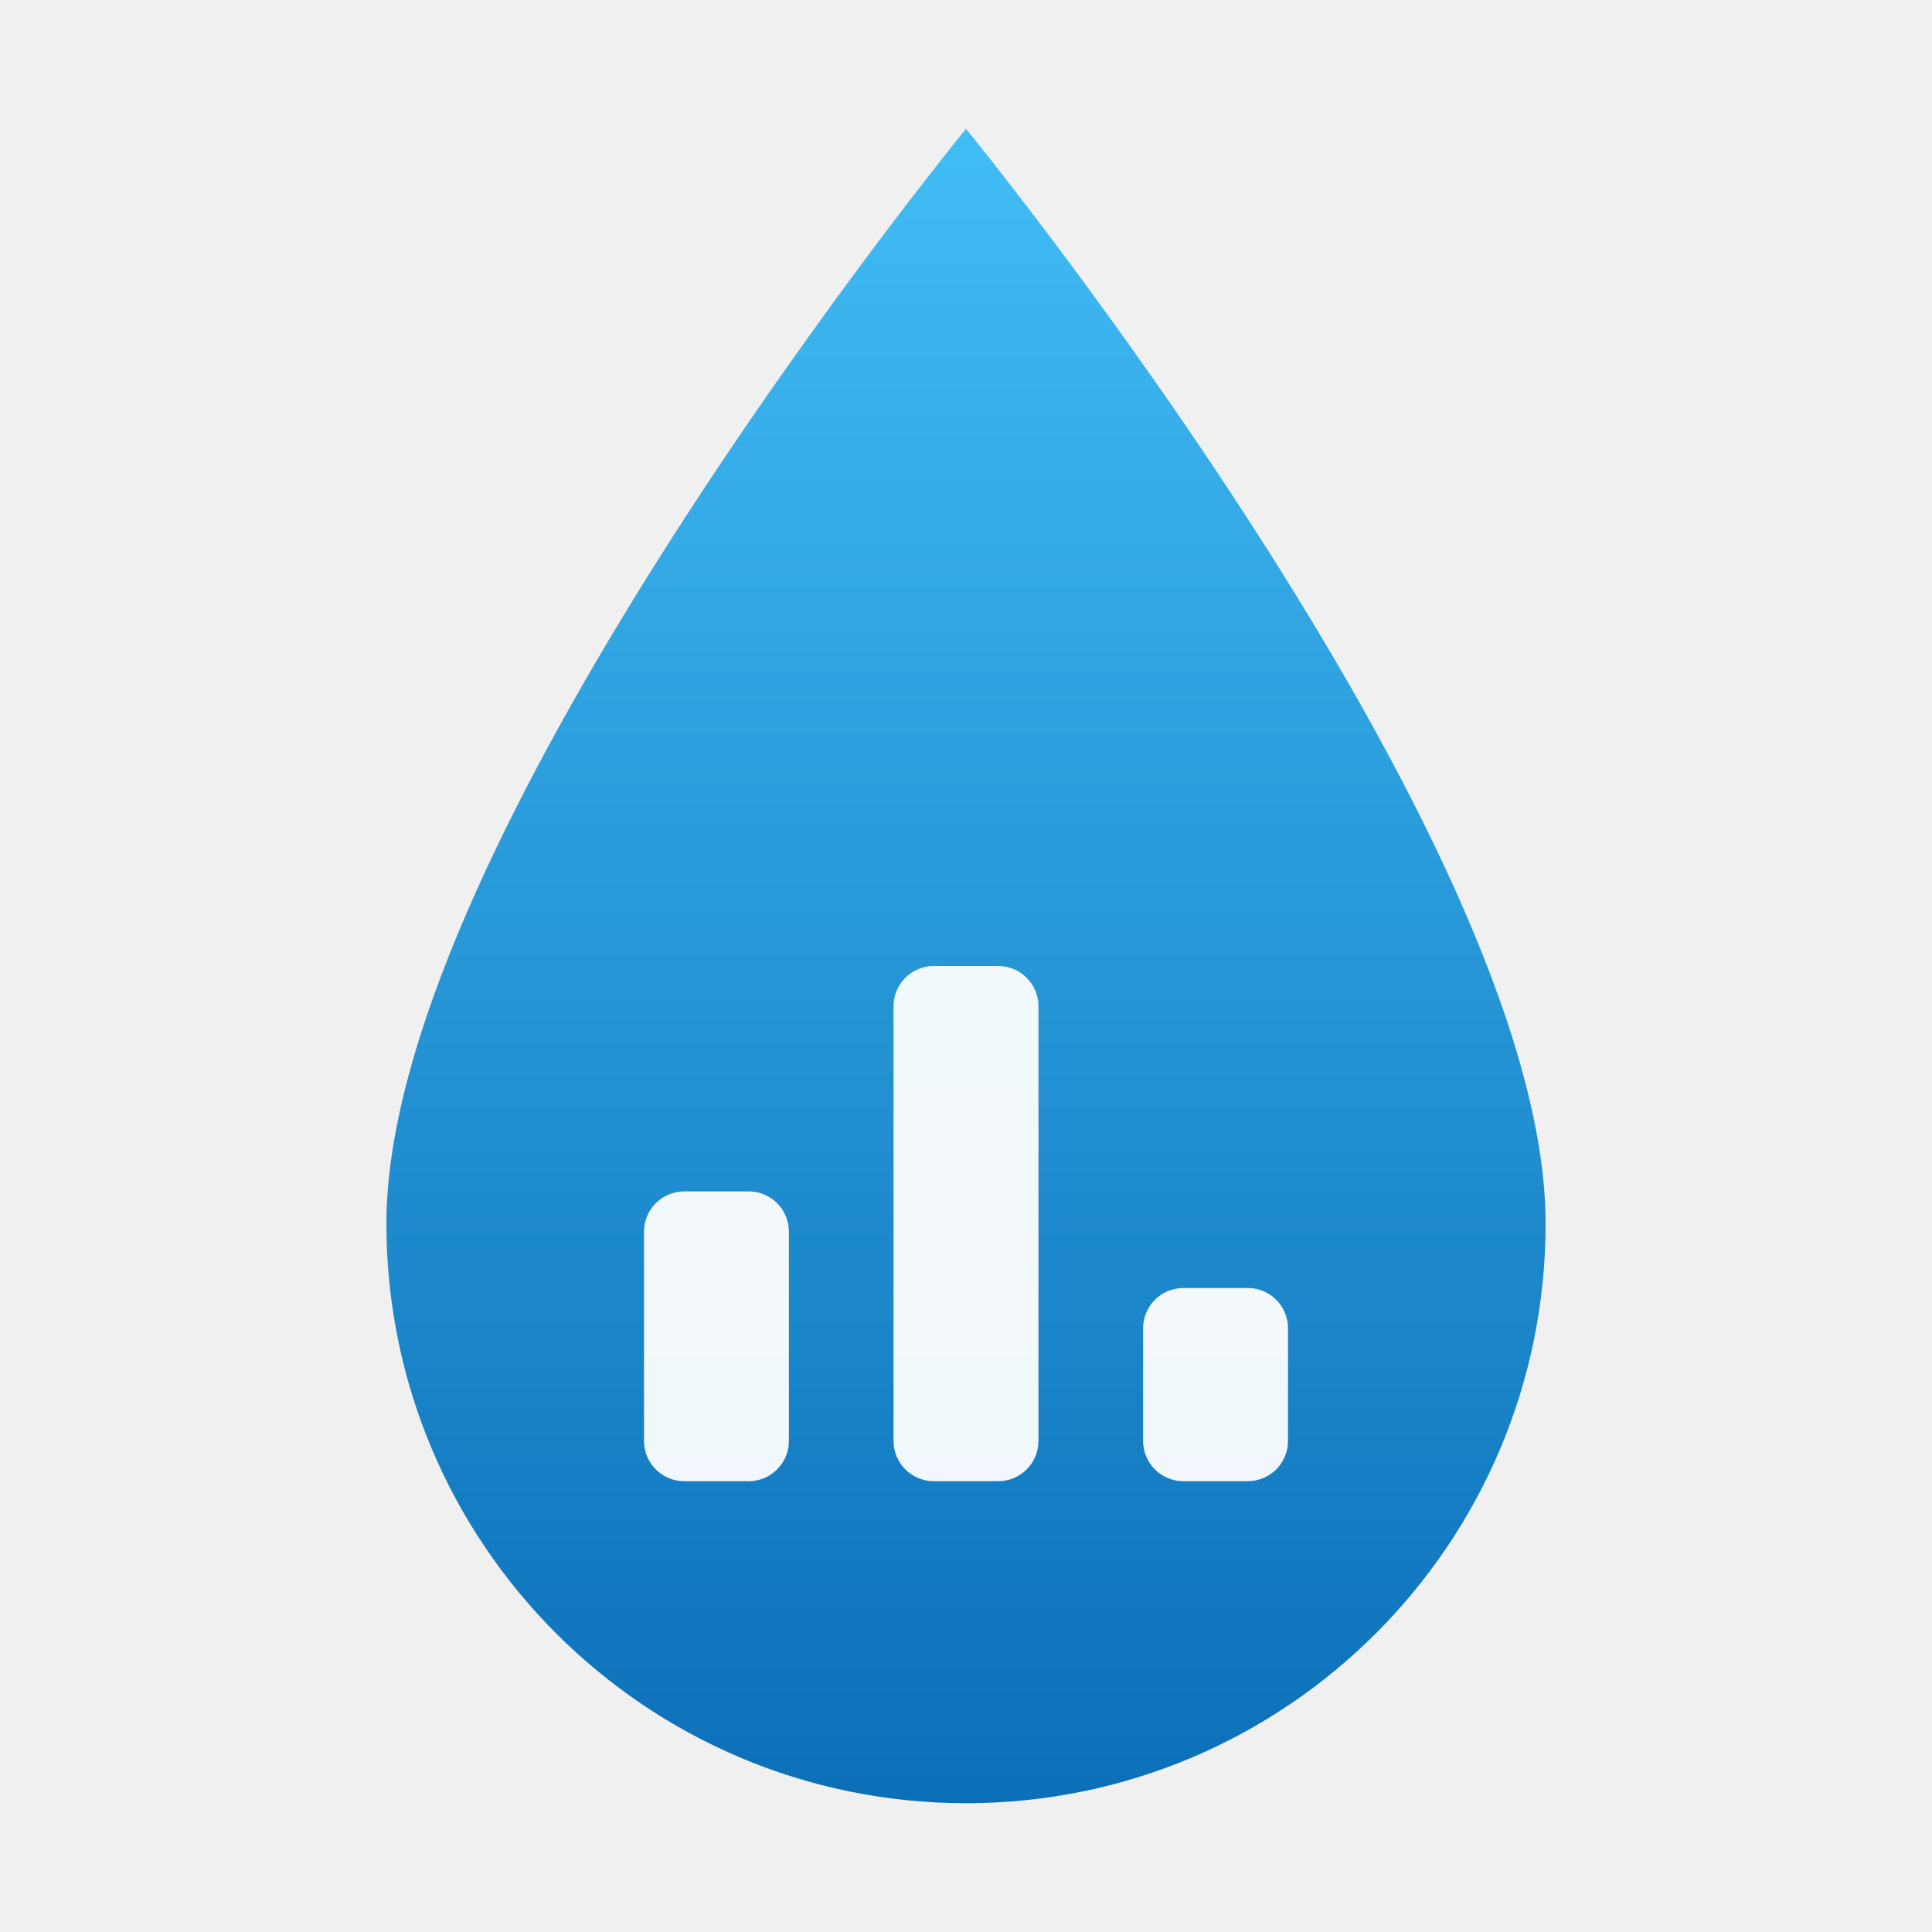
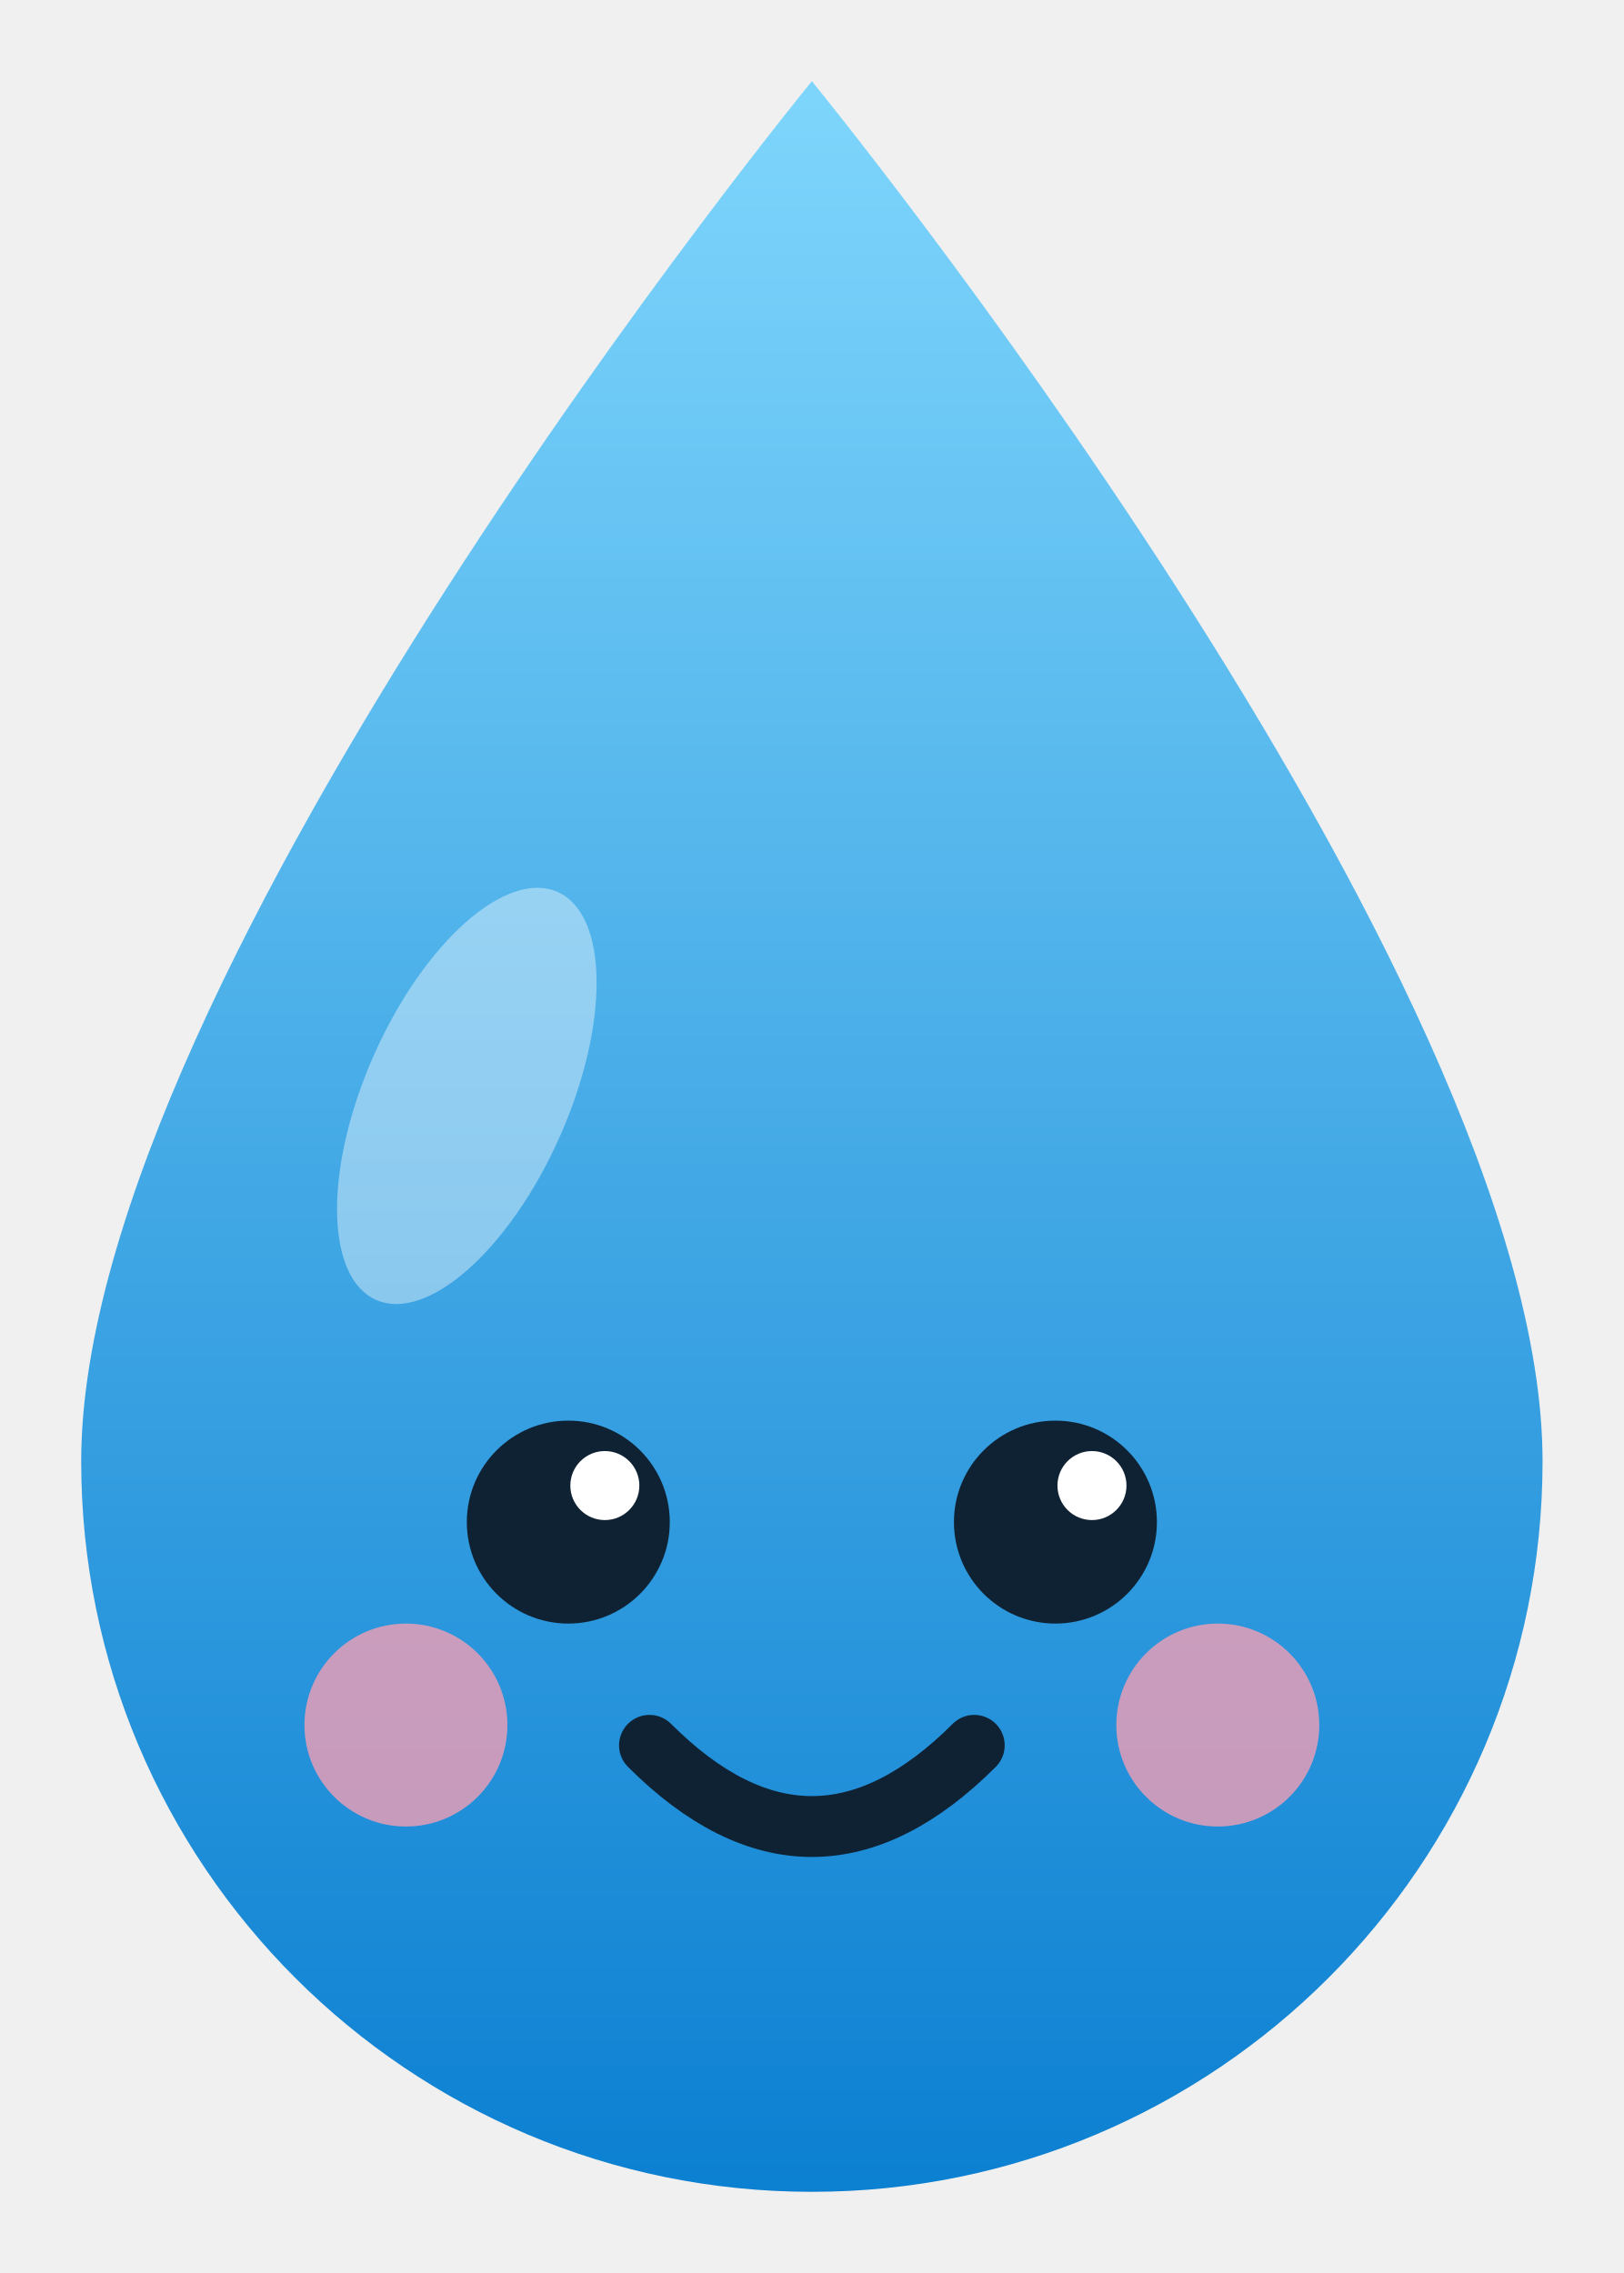
- <svg xmlns="http://www.w3.org/2000/svg" viewBox="0 0 120 120" width="120" height="120" role="img" aria-label="Goutte d'eau contenant un histogramme">
+ <svg xmlns="http://www.w3.org/2000/svg" viewBox="20 4 80 112" width="80" height="112" role="img" aria-label="Goutte d'eau souriante">
  <defs>
    <linearGradient id="water" x1="0" y1="0" x2="0" y2="1">
-       <stop offset="0" stop-color="#41BDF5" />
-       <stop offset="1" stop-color="#0B6FB8" />
+       <stop offset="0" stop-color="#7fd6fc" />
+       <stop offset="1" stop-color="#0b7fd1" />
    </linearGradient>
  </defs>
  <path d="M60 8C60 8 24 52 24 76a36 36 0 0 0 72 0C96 52 60 8 60 8Z" fill="url(#water)" />
-   <g fill="#fff" fill-opacity=".94">
-     <rect x="40" y="74" width="9" height="18" rx="2.5" />
-     <rect x="55.5" y="60" width="9" height="32" rx="2.5" />
-     <rect x="71" y="80" width="9" height="12" rx="2.5" />
-   </g>
+   <ellipse cx="43" cy="58" rx="5" ry="11" fill="#fff" fill-opacity=".4" transform="rotate(24 43 58)" />
+   <circle cx="40" cy="89" r="5" fill="#ff9fb2" fill-opacity=".75" />
+   <circle cx="80" cy="89" r="5" fill="#ff9fb2" fill-opacity=".75" />
+   <circle cx="48" cy="79" r="5" fill="#0f2233" />
+   <circle cx="72" cy="79" r="5" fill="#0f2233" />
+   <circle cx="49.8" cy="77.2" r="1.7" fill="#fff" />
+   <circle cx="73.8" cy="77.2" r="1.7" fill="#fff" />
+   <path d="M52 90q8 8 16 0" fill="none" stroke="#0f2233" stroke-width="3" stroke-linecap="round" />
</svg>
